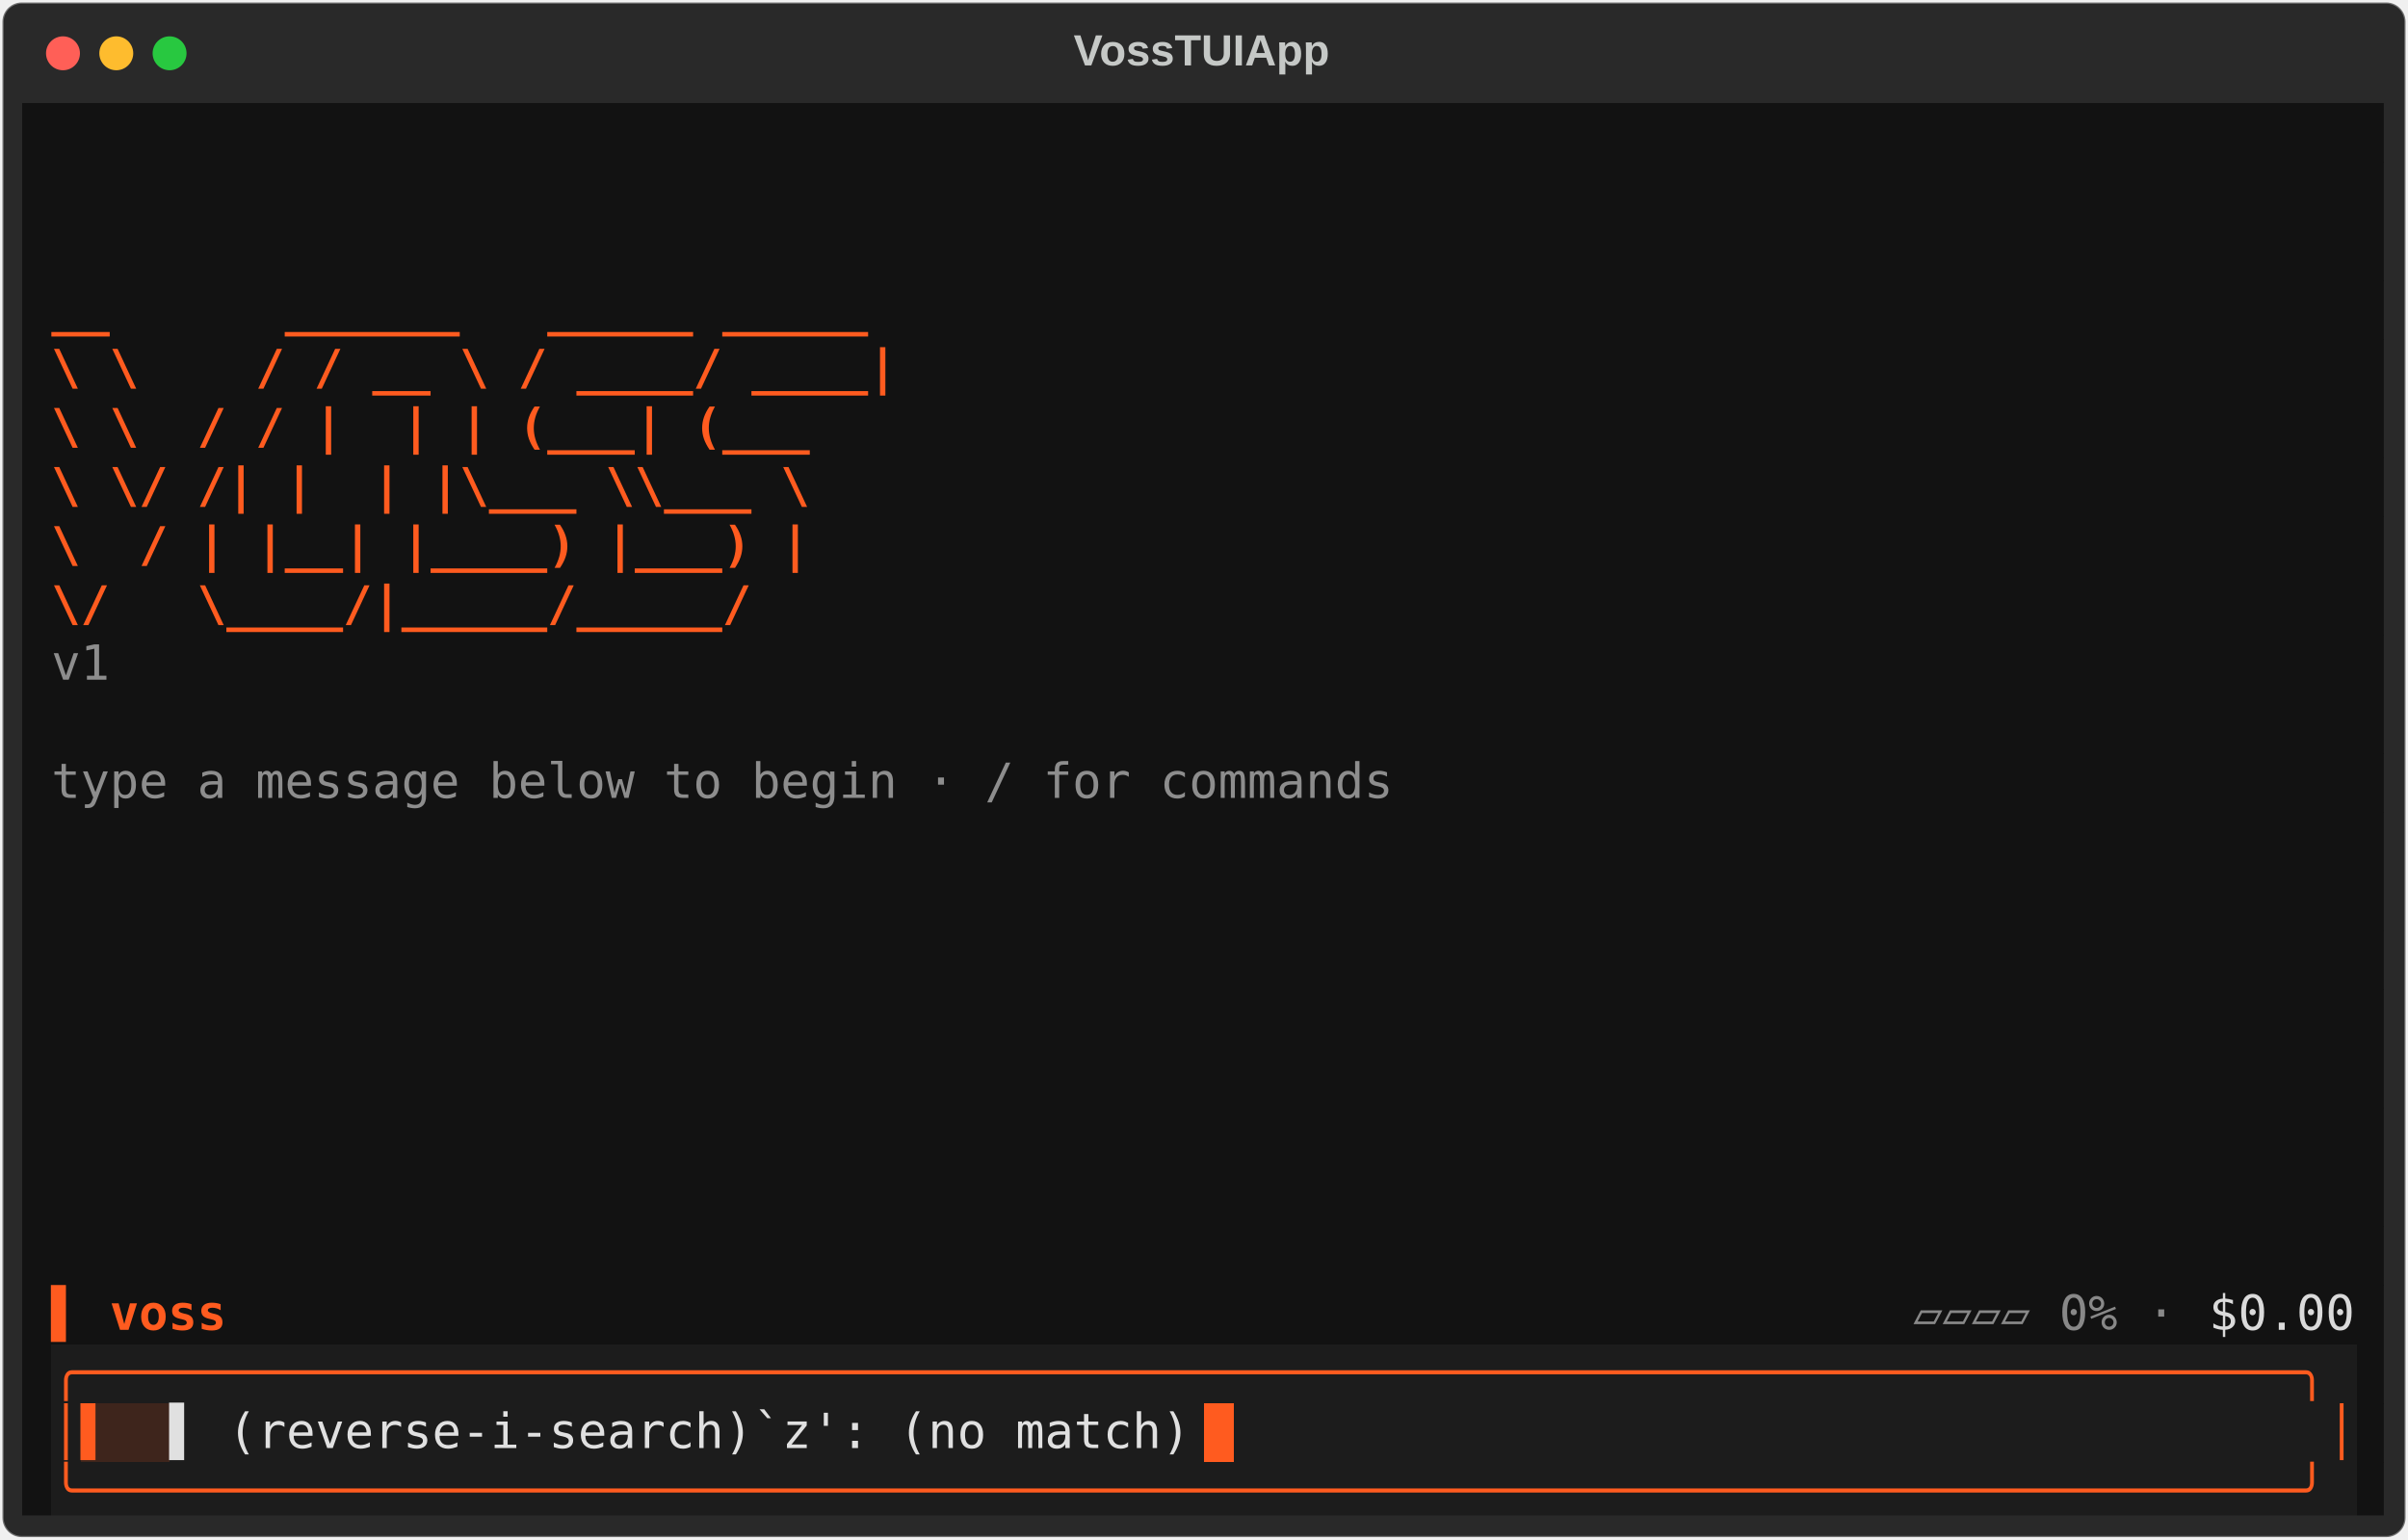
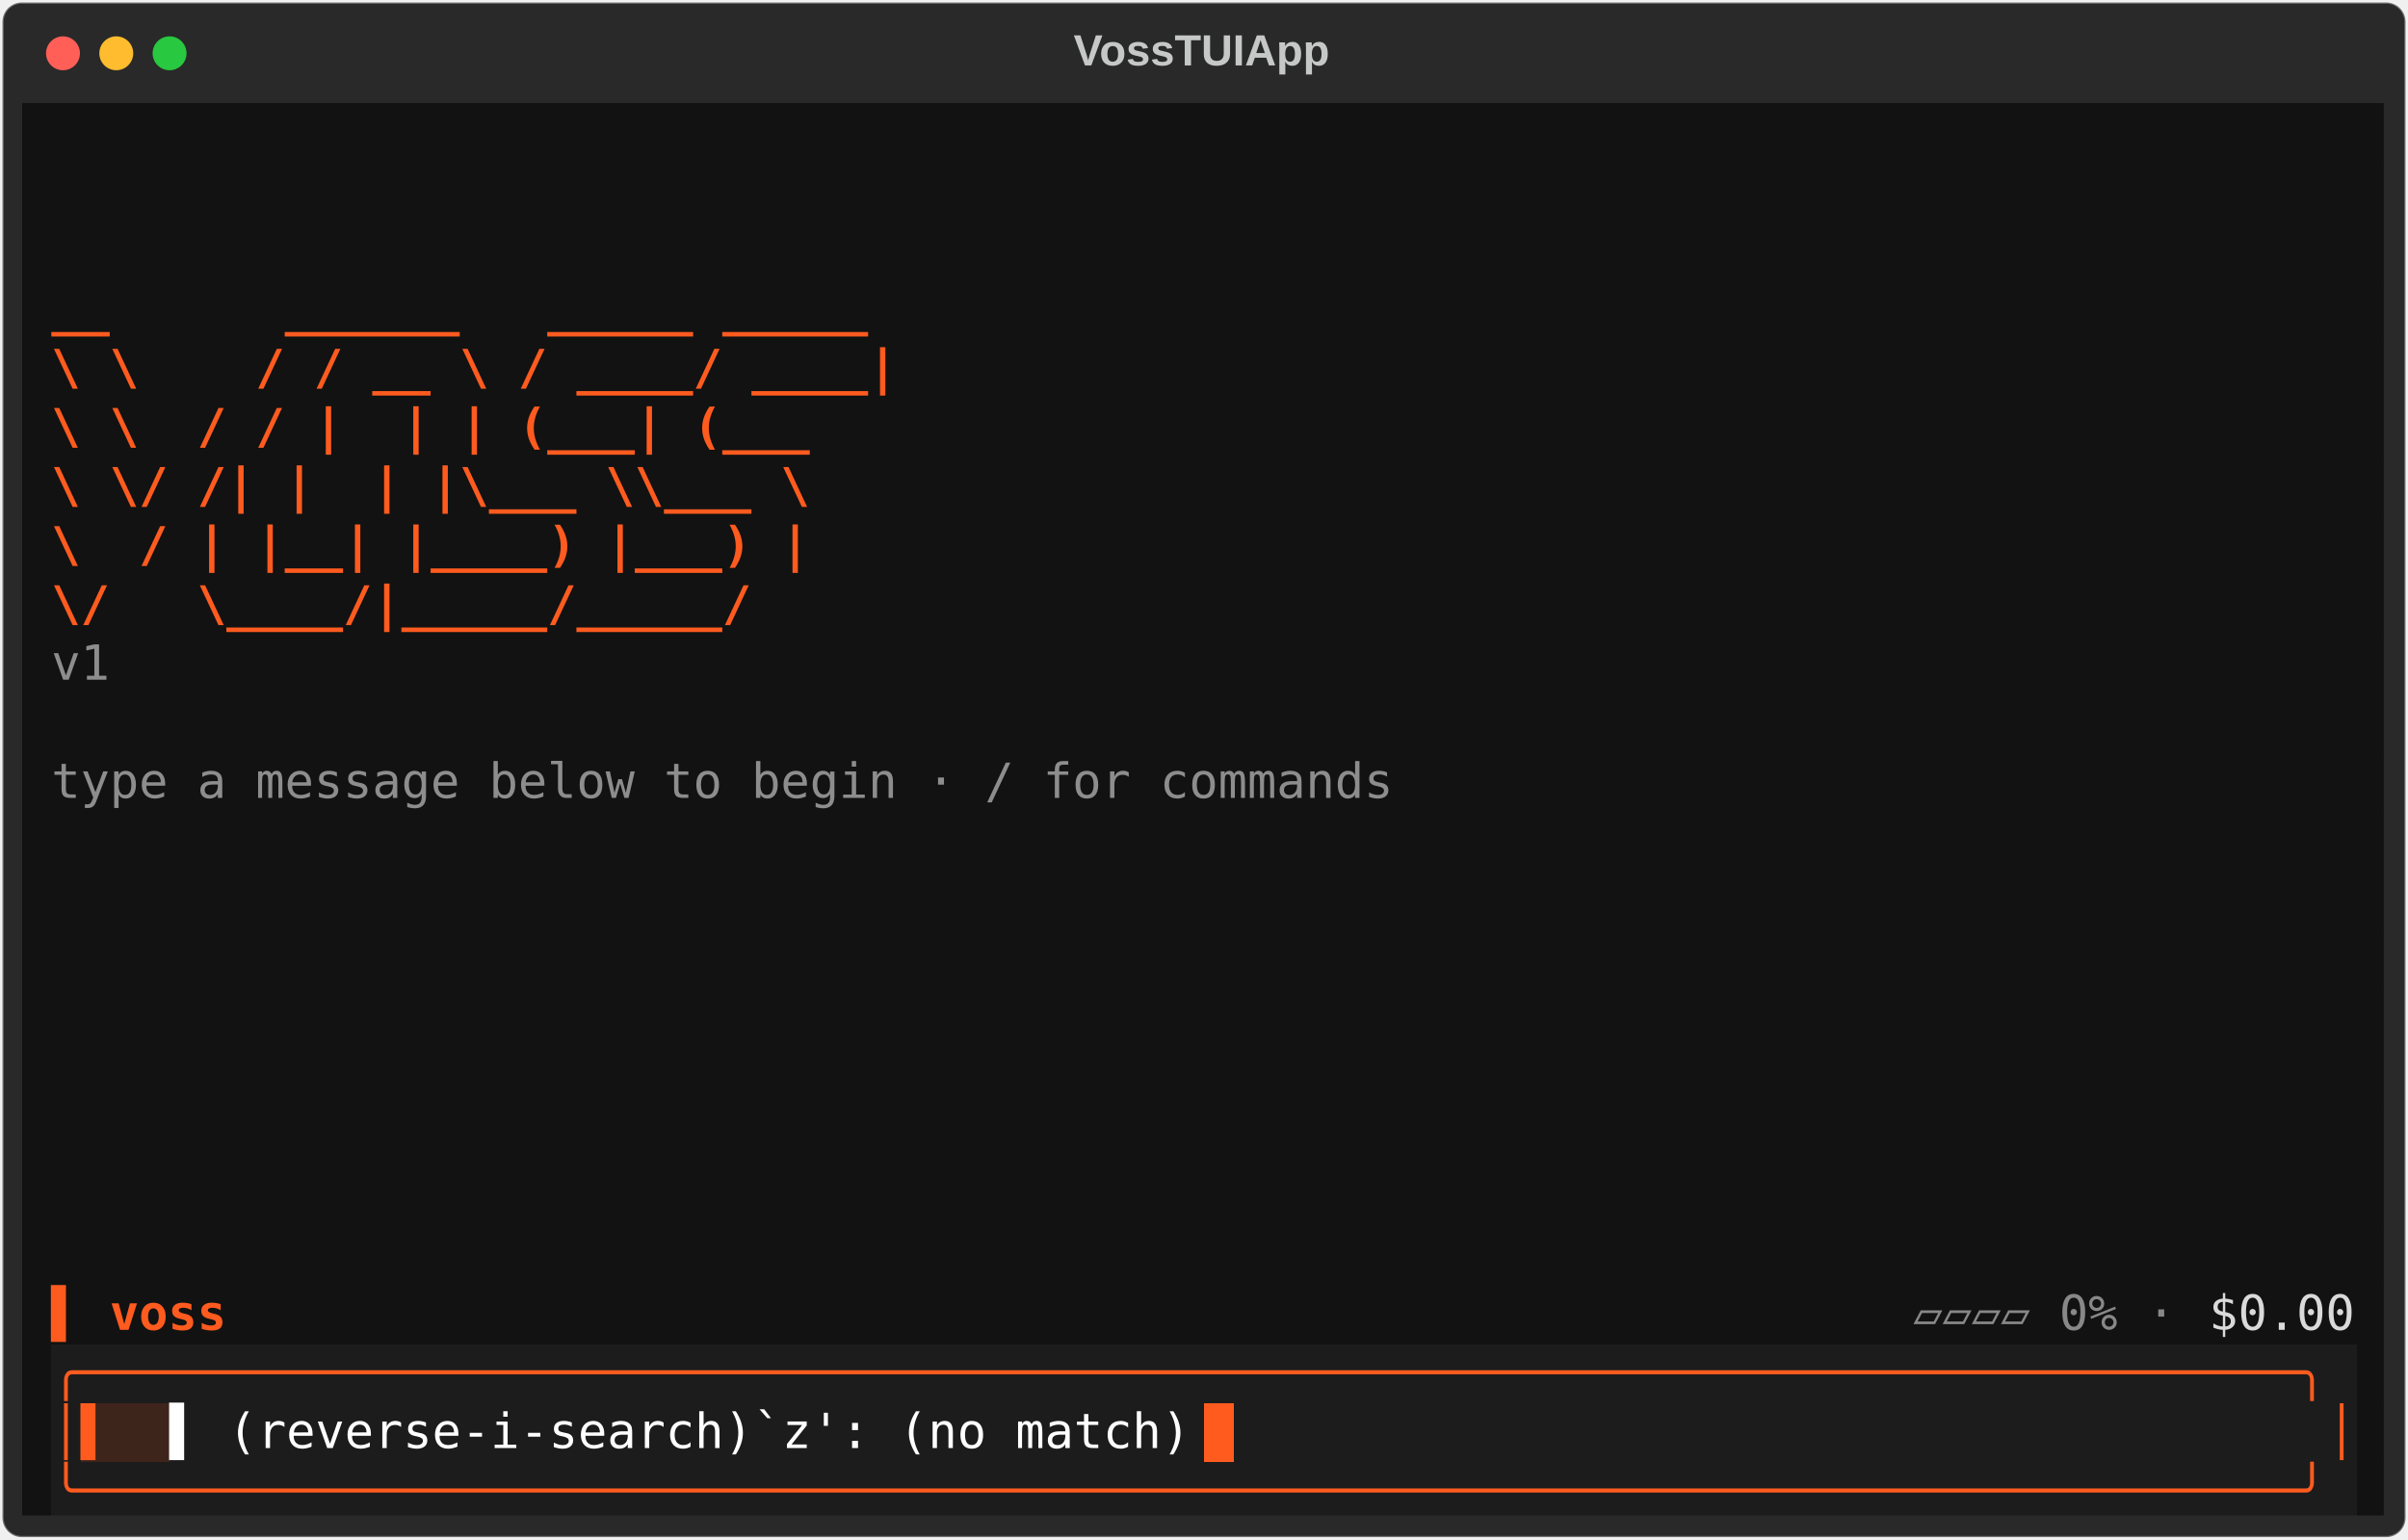
<svg xmlns="http://www.w3.org/2000/svg" class="rich-terminal" viewBox="0 0 994 635.6">
  <style>

    @font-face {
        font-family: "Fira Code";
        src: local("FiraCode-Regular"),
                url("https://cdnjs.cloudflare.com/ajax/libs/firacode/6.2.0/woff2/FiraCode-Regular.woff2") format("woff2"),
                url("https://cdnjs.cloudflare.com/ajax/libs/firacode/6.2.0/woff/FiraCode-Regular.woff") format("woff");
        font-style: normal;
        font-weight: 400;
    }
    @font-face {
        font-family: "Fira Code";
        src: local("FiraCode-Bold"),
                url("https://cdnjs.cloudflare.com/ajax/libs/firacode/6.2.0/woff2/FiraCode-Bold.woff2") format("woff2"),
                url("https://cdnjs.cloudflare.com/ajax/libs/firacode/6.2.0/woff/FiraCode-Bold.woff") format("woff");
        font-style: bold;
        font-weight: 700;
    }

    .terminal-matrix {
        font-family: Fira Code, monospace;
        font-size: 20px;
        line-height: 24.4px;
        font-variant-east-asian: full-width;
    }

    .terminal-title {
        font-size: 18px;
        font-weight: bold;
        font-family: arial;
    }

    .terminal-r1 { fill: #c5c8c6 }
.terminal-r2 { fill: #e0e0e0 }
.terminal-r3 { fill: #ff5b1f;font-weight: bold }
.terminal-r4 { fill: #8d8d8d }
.terminal-r5 { fill: #888888 }
.terminal-r6 { fill: #dadada }
.terminal-r7 { fill: #ff5b1f }
- .terminal-r8 { fill: #121212 }
+ .terminal-r8 { fill: #ffffff }
+ .terminal-r9 { fill: #121212 }
    </style>
  <defs>
    <clipPath id="terminal-clip-terminal">
      <rect x="0" y="0" width="975.0" height="584.6" />
    </clipPath>
    <clipPath id="terminal-line-0">
      <rect x="0" y="1.5" width="976" height="24.65" />
    </clipPath>
    <clipPath id="terminal-line-1">
      <rect x="0" y="25.9" width="976" height="24.65" />
    </clipPath>
    <clipPath id="terminal-line-2">
      <rect x="0" y="50.3" width="976" height="24.65" />
    </clipPath>
    <clipPath id="terminal-line-3">
      <rect x="0" y="74.7" width="976" height="24.65" />
    </clipPath>
    <clipPath id="terminal-line-4">
      <rect x="0" y="99.1" width="976" height="24.65" />
    </clipPath>
    <clipPath id="terminal-line-5">
      <rect x="0" y="123.5" width="976" height="24.65" />
    </clipPath>
    <clipPath id="terminal-line-6">
      <rect x="0" y="147.9" width="976" height="24.65" />
    </clipPath>
    <clipPath id="terminal-line-7">
      <rect x="0" y="172.3" width="976" height="24.65" />
    </clipPath>
    <clipPath id="terminal-line-8">
      <rect x="0" y="196.7" width="976" height="24.65" />
    </clipPath>
    <clipPath id="terminal-line-9">
      <rect x="0" y="221.1" width="976" height="24.65" />
    </clipPath>
    <clipPath id="terminal-line-10">
      <rect x="0" y="245.5" width="976" height="24.65" />
    </clipPath>
    <clipPath id="terminal-line-11">
      <rect x="0" y="269.9" width="976" height="24.65" />
    </clipPath>
    <clipPath id="terminal-line-12">
      <rect x="0" y="294.3" width="976" height="24.65" />
    </clipPath>
    <clipPath id="terminal-line-13">
      <rect x="0" y="318.7" width="976" height="24.65" />
    </clipPath>
    <clipPath id="terminal-line-14">
      <rect x="0" y="343.1" width="976" height="24.65" />
    </clipPath>
    <clipPath id="terminal-line-15">
      <rect x="0" y="367.5" width="976" height="24.65" />
    </clipPath>
    <clipPath id="terminal-line-16">
      <rect x="0" y="391.9" width="976" height="24.65" />
    </clipPath>
    <clipPath id="terminal-line-17">
      <rect x="0" y="416.3" width="976" height="24.65" />
    </clipPath>
    <clipPath id="terminal-line-18">
      <rect x="0" y="440.7" width="976" height="24.65" />
    </clipPath>
    <clipPath id="terminal-line-19">
      <rect x="0" y="465.1" width="976" height="24.65" />
    </clipPath>
    <clipPath id="terminal-line-20">
      <rect x="0" y="489.5" width="976" height="24.65" />
    </clipPath>
    <clipPath id="terminal-line-21">
      <rect x="0" y="513.9" width="976" height="24.65" />
    </clipPath>
    <clipPath id="terminal-line-22">
      <rect x="0" y="538.3" width="976" height="24.65" />
    </clipPath>
  </defs>
  <rect fill="#292929" stroke="rgba(255,255,255,0.35)" stroke-width="1" x="1" y="1" width="992" height="633.6" rx="8" />
  <text class="terminal-title" fill="#c5c8c6" text-anchor="middle" x="496" y="27">VossTUIApp</text>
  <g transform="translate(26,22)">
    <circle cx="0" cy="0" r="7" fill="#ff5f57" />
    <circle cx="22" cy="0" r="7" fill="#febc2e" />
    <circle cx="44" cy="0" r="7" fill="#28c840" />
  </g>
  <g transform="translate(9, 41)" clip-path="url(#terminal-clip-terminal)">
    <rect fill="#121212" x="0" y="1.5" width="951.6" height="24.65" shape-rendering="crispEdges" />
    <rect fill="#121212" x="951.6" y="1.5" width="24.4" height="24.65" shape-rendering="crispEdges" />
    <rect fill="#121212" x="0" y="25.9" width="951.6" height="24.65" shape-rendering="crispEdges" />
    <rect fill="#121212" x="951.6" y="25.9" width="24.4" height="24.65" shape-rendering="crispEdges" />
    <rect fill="#121212" x="0" y="50.3" width="951.6" height="24.65" shape-rendering="crispEdges" />
    <rect fill="#121212" x="951.6" y="50.3" width="24.4" height="24.65" shape-rendering="crispEdges" />
    <rect fill="#121212" x="0" y="74.7" width="12.2" height="24.65" shape-rendering="crispEdges" />
    <rect fill="#121212" x="12.2" y="74.7" width="658.8" height="24.65" shape-rendering="crispEdges" />
    <rect fill="#121212" x="671" y="74.7" width="280.6" height="24.65" shape-rendering="crispEdges" />
    <rect fill="#121212" x="951.6" y="74.7" width="24.4" height="24.65" shape-rendering="crispEdges" />
    <rect fill="#121212" x="0" y="99.1" width="12.2" height="24.65" shape-rendering="crispEdges" />
    <rect fill="#121212" x="12.2" y="99.1" width="658.8" height="24.65" shape-rendering="crispEdges" />
    <rect fill="#121212" x="671" y="99.1" width="280.6" height="24.65" shape-rendering="crispEdges" />
    <rect fill="#121212" x="951.6" y="99.1" width="24.4" height="24.65" shape-rendering="crispEdges" />
    <rect fill="#121212" x="0" y="123.5" width="12.2" height="24.65" shape-rendering="crispEdges" />
    <rect fill="#121212" x="12.2" y="123.5" width="646.6" height="24.65" shape-rendering="crispEdges" />
    <rect fill="#121212" x="658.8" y="123.5" width="292.8" height="24.65" shape-rendering="crispEdges" />
    <rect fill="#121212" x="951.6" y="123.5" width="24.4" height="24.65" shape-rendering="crispEdges" />
    <rect fill="#121212" x="0" y="147.9" width="12.2" height="24.65" shape-rendering="crispEdges" />
    <rect fill="#121212" x="12.2" y="147.9" width="658.8" height="24.65" shape-rendering="crispEdges" />
    <rect fill="#121212" x="671" y="147.9" width="280.6" height="24.65" shape-rendering="crispEdges" />
    <rect fill="#121212" x="951.6" y="147.9" width="24.4" height="24.65" shape-rendering="crispEdges" />
    <rect fill="#121212" x="0" y="172.3" width="12.2" height="24.65" shape-rendering="crispEdges" />
    <rect fill="#121212" x="12.2" y="172.3" width="658.8" height="24.65" shape-rendering="crispEdges" />
    <rect fill="#121212" x="671" y="172.3" width="280.6" height="24.65" shape-rendering="crispEdges" />
    <rect fill="#121212" x="951.6" y="172.3" width="24.4" height="24.65" shape-rendering="crispEdges" />
    <rect fill="#121212" x="0" y="196.7" width="12.2" height="24.65" shape-rendering="crispEdges" />
    <rect fill="#121212" x="12.2" y="196.7" width="658.8" height="24.65" shape-rendering="crispEdges" />
    <rect fill="#121212" x="671" y="196.7" width="280.6" height="24.65" shape-rendering="crispEdges" />
    <rect fill="#121212" x="951.6" y="196.7" width="24.4" height="24.65" shape-rendering="crispEdges" />
    <rect fill="#121212" x="0" y="221.1" width="12.2" height="24.65" shape-rendering="crispEdges" />
    <rect fill="#121212" x="12.2" y="221.1" width="500.2" height="24.65" shape-rendering="crispEdges" />
    <rect fill="#121212" x="512.4" y="221.1" width="439.2" height="24.65" shape-rendering="crispEdges" />
    <rect fill="#121212" x="951.6" y="221.1" width="24.4" height="24.65" shape-rendering="crispEdges" />
    <rect fill="#121212" x="0" y="245.5" width="951.6" height="24.65" shape-rendering="crispEdges" />
    <rect fill="#121212" x="951.6" y="245.5" width="24.4" height="24.65" shape-rendering="crispEdges" />
    <rect fill="#121212" x="0" y="269.9" width="12.2" height="24.65" shape-rendering="crispEdges" />
    <rect fill="#121212" x="12.2" y="269.9" width="768.6" height="24.65" shape-rendering="crispEdges" />
    <rect fill="#121212" x="780.8" y="269.9" width="170.8" height="24.65" shape-rendering="crispEdges" />
    <rect fill="#121212" x="951.6" y="269.9" width="24.4" height="24.65" shape-rendering="crispEdges" />
    <rect fill="#121212" x="0" y="294.3" width="12.2" height="24.65" shape-rendering="crispEdges" />
    <rect fill="#121212" x="12.2" y="294.3" width="927.2" height="24.65" shape-rendering="crispEdges" />
    <rect fill="#121212" x="939.4" y="294.3" width="12.2" height="24.65" shape-rendering="crispEdges" />
    <rect fill="#121212" x="951.6" y="294.3" width="24.4" height="24.65" shape-rendering="crispEdges" />
    <rect fill="#121212" x="0" y="318.7" width="12.2" height="24.65" shape-rendering="crispEdges" />
    <rect fill="#121212" x="12.2" y="318.7" width="927.2" height="24.65" shape-rendering="crispEdges" />
    <rect fill="#121212" x="939.4" y="318.7" width="12.2" height="24.65" shape-rendering="crispEdges" />
    <rect fill="#121212" x="951.6" y="318.7" width="24.4" height="24.65" shape-rendering="crispEdges" />
    <rect fill="#121212" x="0" y="343.1" width="12.2" height="24.65" shape-rendering="crispEdges" />
    <rect fill="#121212" x="12.2" y="343.1" width="927.2" height="24.65" shape-rendering="crispEdges" />
    <rect fill="#121212" x="939.4" y="343.1" width="12.2" height="24.65" shape-rendering="crispEdges" />
    <rect fill="#121212" x="951.6" y="343.1" width="24.4" height="24.65" shape-rendering="crispEdges" />
    <rect fill="#121212" x="0" y="367.5" width="12.2" height="24.65" shape-rendering="crispEdges" />
    <rect fill="#121212" x="12.2" y="367.5" width="927.2" height="24.65" shape-rendering="crispEdges" />
    <rect fill="#121212" x="939.4" y="367.5" width="12.2" height="24.65" shape-rendering="crispEdges" />
    <rect fill="#121212" x="951.6" y="367.5" width="24.4" height="24.65" shape-rendering="crispEdges" />
    <rect fill="#121212" x="0" y="391.9" width="12.2" height="24.65" shape-rendering="crispEdges" />
    <rect fill="#121212" x="12.2" y="391.9" width="927.2" height="24.65" shape-rendering="crispEdges" />
    <rect fill="#121212" x="939.4" y="391.9" width="12.2" height="24.65" shape-rendering="crispEdges" />
    <rect fill="#121212" x="951.6" y="391.9" width="24.4" height="24.65" shape-rendering="crispEdges" />
    <rect fill="#121212" x="0" y="416.3" width="12.2" height="24.65" shape-rendering="crispEdges" />
    <rect fill="#121212" x="12.2" y="416.3" width="927.2" height="24.65" shape-rendering="crispEdges" />
    <rect fill="#121212" x="939.4" y="416.3" width="12.2" height="24.65" shape-rendering="crispEdges" />
    <rect fill="#121212" x="951.6" y="416.3" width="24.4" height="24.65" shape-rendering="crispEdges" />
    <rect fill="#121212" x="0" y="440.7" width="12.2" height="24.65" shape-rendering="crispEdges" />
    <rect fill="#121212" x="12.2" y="440.7" width="927.2" height="24.65" shape-rendering="crispEdges" />
    <rect fill="#121212" x="939.4" y="440.7" width="12.2" height="24.65" shape-rendering="crispEdges" />
    <rect fill="#121212" x="951.6" y="440.7" width="24.4" height="24.65" shape-rendering="crispEdges" />
    <rect fill="#121212" x="0" y="465.1" width="12.2" height="24.65" shape-rendering="crispEdges" />
    <rect fill="#121212" x="12.2" y="465.1" width="927.2" height="24.65" shape-rendering="crispEdges" />
    <rect fill="#121212" x="939.4" y="465.1" width="12.2" height="24.65" shape-rendering="crispEdges" />
    <rect fill="#121212" x="951.6" y="465.1" width="24.4" height="24.65" shape-rendering="crispEdges" />
    <rect fill="#121212" x="0" y="489.5" width="12.2" height="24.65" shape-rendering="crispEdges" />
    <rect fill="#121212" x="12.2" y="489.5" width="73.2" height="24.65" shape-rendering="crispEdges" />
    <rect fill="#121212" x="85.4" y="489.5" width="695.4" height="24.65" shape-rendering="crispEdges" />
    <rect fill="#121212" x="780.8" y="489.5" width="122" height="24.65" shape-rendering="crispEdges" />
    <rect fill="#121212" x="902.8" y="489.5" width="61" height="24.65" shape-rendering="crispEdges" />
    <rect fill="#121212" x="963.8" y="489.5" width="12.2" height="24.65" shape-rendering="crispEdges" />
    <rect fill="#121212" x="0" y="513.9" width="12.2" height="24.65" shape-rendering="crispEdges" />
    <rect fill="#1c1c1c" x="12.2" y="513.9" width="951.6" height="24.65" shape-rendering="crispEdges" />
    <rect fill="#121212" x="963.8" y="513.9" width="12.2" height="24.65" shape-rendering="crispEdges" />
    <rect fill="#121212" x="0" y="538.3" width="12.2" height="24.65" shape-rendering="crispEdges" />
    <rect fill="#1c1c1c" x="12.2" y="538.3" width="12.2" height="24.65" shape-rendering="crispEdges" />
    <rect fill="#3e251c" x="24.4" y="538.3" width="36.6" height="24.65" shape-rendering="crispEdges" />
    <rect fill="#1c1c1c" x="61" y="538.3" width="427" height="24.65" shape-rendering="crispEdges" />
    <rect fill="#ff5b1f" x="488" y="538.3" width="12.2" height="24.65" shape-rendering="crispEdges" />
    <rect fill="#1c1c1c" x="500.2" y="538.3" width="439.2" height="24.65" shape-rendering="crispEdges" />
    <rect fill="#1c1c1c" x="939.4" y="538.3" width="12.2" height="24.65" shape-rendering="crispEdges" />
    <rect fill="#1c1c1c" x="951.6" y="538.3" width="12.2" height="24.65" shape-rendering="crispEdges" />
    <rect fill="#121212" x="963.8" y="538.3" width="12.2" height="24.65" shape-rendering="crispEdges" />
    <rect fill="#121212" x="0" y="562.7" width="12.2" height="24.65" shape-rendering="crispEdges" />
    <rect fill="#1c1c1c" x="12.2" y="562.7" width="951.6" height="24.65" shape-rendering="crispEdges" />
    <rect fill="#121212" x="963.8" y="562.7" width="12.2" height="24.65" shape-rendering="crispEdges" />
    <g class="terminal-matrix">
      <text class="terminal-r1" x="976" y="20" textLength="12.2" clip-path="url(#terminal-line-0)">
</text>
      <text class="terminal-r1" x="976" y="44.4" textLength="12.2" clip-path="url(#terminal-line-1)">
</text>
      <text class="terminal-r1" x="976" y="68.8" textLength="12.2" clip-path="url(#terminal-line-2)">
</text>
      <text class="terminal-r3" x="12.2" y="93.2" textLength="658.8" clip-path="url(#terminal-line-3)">                          __      ______   _____ _____</text>
      <text class="terminal-r1" x="976" y="93.2" textLength="12.2" clip-path="url(#terminal-line-3)">
</text>
      <text class="terminal-r3" x="12.2" y="117.6" textLength="658.8" clip-path="url(#terminal-line-4)">                         \ \    / / __ \ / ____/ ____|</text>
      <text class="terminal-r1" x="976" y="117.6" textLength="12.2" clip-path="url(#terminal-line-4)">
</text>
      <text class="terminal-r3" x="12.2" y="142" textLength="646.6" clip-path="url(#terminal-line-5)">                           \ \  / / |  | | (___| (___</text>
      <text class="terminal-r1" x="976" y="142" textLength="12.2" clip-path="url(#terminal-line-5)">
</text>
      <text class="terminal-r3" x="12.2" y="166.4" textLength="658.8" clip-path="url(#terminal-line-6)">                            \ \/ /| |  | |\___ \\___ \</text>
      <text class="terminal-r1" x="976" y="166.4" textLength="12.2" clip-path="url(#terminal-line-6)">
</text>
      <text class="terminal-r3" x="12.2" y="190.8" textLength="658.8" clip-path="url(#terminal-line-7)">                            \  / | |__| |____) |___) |</text>
      <text class="terminal-r1" x="976" y="190.8" textLength="12.2" clip-path="url(#terminal-line-7)">
</text>
      <text class="terminal-r3" x="12.2" y="215.2" textLength="658.8" clip-path="url(#terminal-line-8)">                              \/   \____/|_____/_____/</text>
      <text class="terminal-r1" x="976" y="215.2" textLength="12.2" clip-path="url(#terminal-line-8)">
</text>
      <text class="terminal-r4" x="12.2" y="239.6" textLength="500.2" clip-path="url(#terminal-line-9)">                                       v1</text>
      <text class="terminal-r1" x="976" y="239.6" textLength="12.2" clip-path="url(#terminal-line-9)">
</text>
      <text class="terminal-r1" x="976" y="264" textLength="12.2" clip-path="url(#terminal-line-10)">
</text>
      <text class="terminal-r4" x="12.2" y="288.4" textLength="768.6" clip-path="url(#terminal-line-11)">                 type a message below to begin · / for commands</text>
      <text class="terminal-r1" x="976" y="288.4" textLength="12.2" clip-path="url(#terminal-line-11)">
</text>
      <text class="terminal-r1" x="976" y="312.8" textLength="12.2" clip-path="url(#terminal-line-12)">
</text>
      <text class="terminal-r1" x="976" y="337.2" textLength="12.2" clip-path="url(#terminal-line-13)">
</text>
      <text class="terminal-r1" x="976" y="361.6" textLength="12.2" clip-path="url(#terminal-line-14)">
</text>
      <text class="terminal-r1" x="976" y="386" textLength="12.2" clip-path="url(#terminal-line-15)">
</text>
      <text class="terminal-r1" x="976" y="410.4" textLength="12.2" clip-path="url(#terminal-line-16)">
</text>
      <text class="terminal-r1" x="976" y="434.8" textLength="12.2" clip-path="url(#terminal-line-17)">
</text>
      <text class="terminal-r1" x="976" y="459.2" textLength="12.2" clip-path="url(#terminal-line-18)">
</text>
      <text class="terminal-r1" x="976" y="483.6" textLength="12.2" clip-path="url(#terminal-line-19)">
</text>
      <text class="terminal-r3" x="12.2" y="508" textLength="73.2" clip-path="url(#terminal-line-20)">▌ voss</text>
      <text class="terminal-r5" x="780.8" y="508" textLength="122" clip-path="url(#terminal-line-20)">▱▱▱▱ 0% · </text>
      <text class="terminal-r6" x="902.8" y="508" textLength="61" clip-path="url(#terminal-line-20)">$0.00</text>
      <text class="terminal-r1" x="976" y="508" textLength="12.2" clip-path="url(#terminal-line-20)">
</text>
      <text class="terminal-r7" x="12.2" y="532.4" textLength="951.6" clip-path="url(#terminal-line-21)">╭────────────────────────────────────────────────────────────────────────────╮</text>
      <text class="terminal-r1" x="976" y="532.4" textLength="12.2" clip-path="url(#terminal-line-21)">
</text>
      <text class="terminal-r7" x="12.2" y="556.8" textLength="12.2" clip-path="url(#terminal-line-22)">│</text>
      <text class="terminal-r3" x="24.4" y="556.8" textLength="36.6" clip-path="url(#terminal-line-22)">▌  </text>
-       <text class="terminal-r2" x="61" y="556.8" textLength="427" clip-path="url(#terminal-line-22)">▌ (reverse-i-search)`z': (no match)</text>
+       <text class="terminal-r8" x="61" y="556.8" textLength="427" clip-path="url(#terminal-line-22)">▌ (reverse-i-search)`z': (no match)</text>
      <text class="terminal-r7" x="951.6" y="556.8" textLength="12.2" clip-path="url(#terminal-line-22)">│</text>
      <text class="terminal-r1" x="976" y="556.8" textLength="12.2" clip-path="url(#terminal-line-22)">
</text>
      <text class="terminal-r7" x="12.2" y="581.2" textLength="951.6" clip-path="url(#terminal-line-23)">╰────────────────────────────────────────────────────────────────────────────╯</text>
    </g>
  </g>
</svg>
